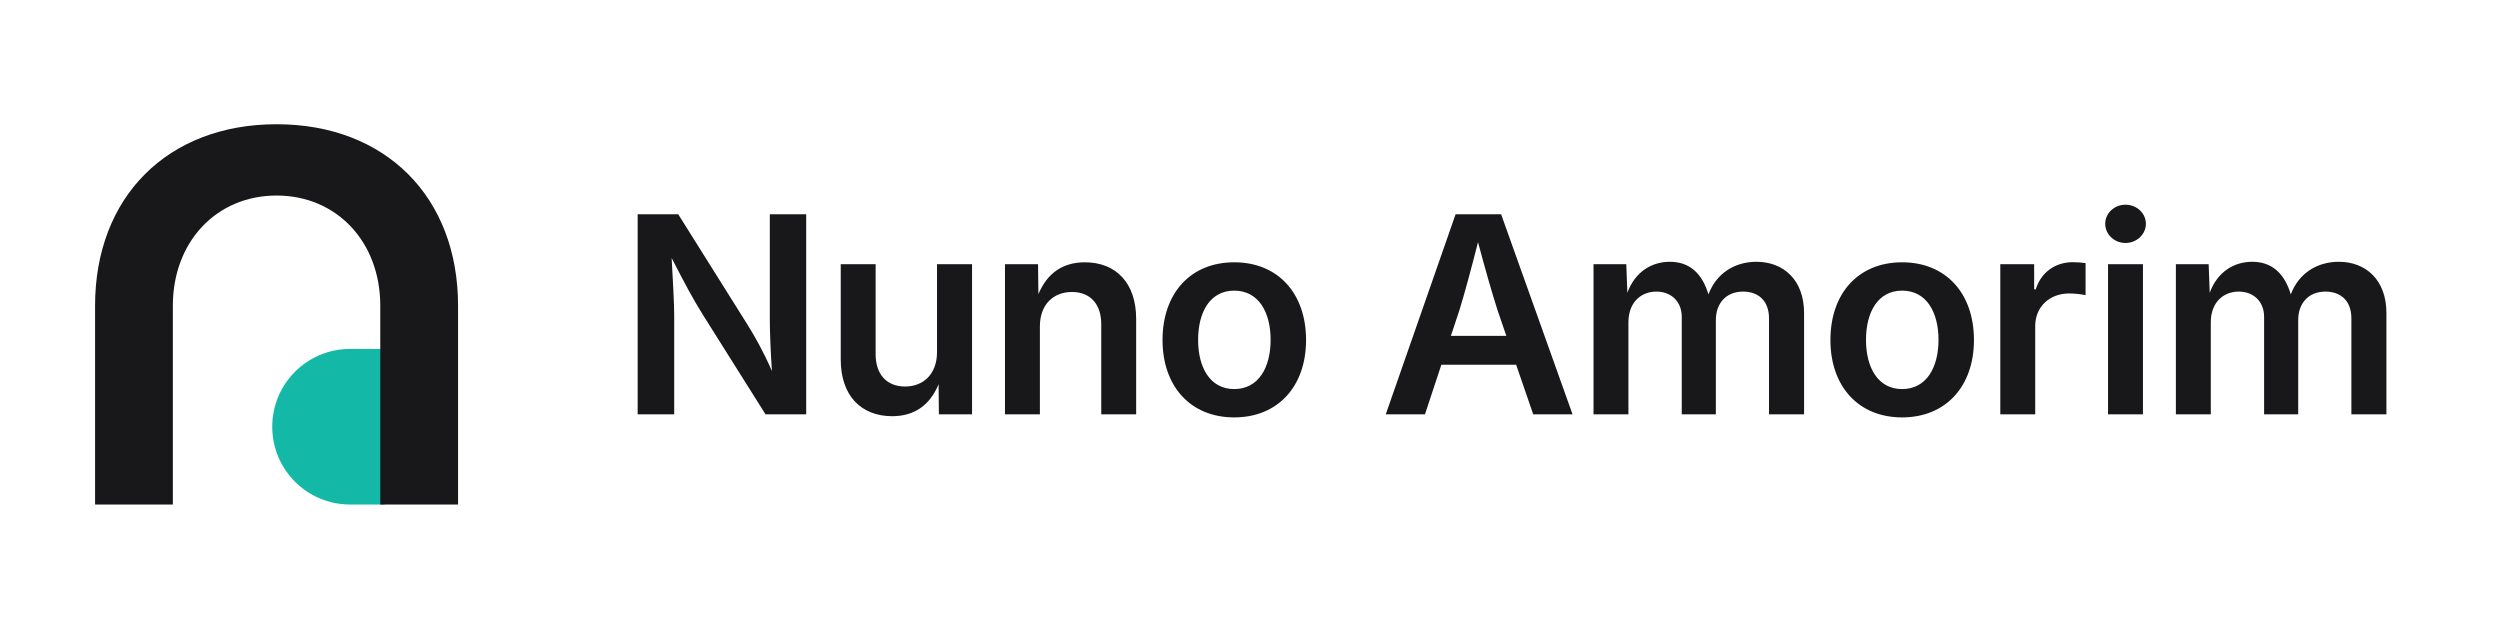
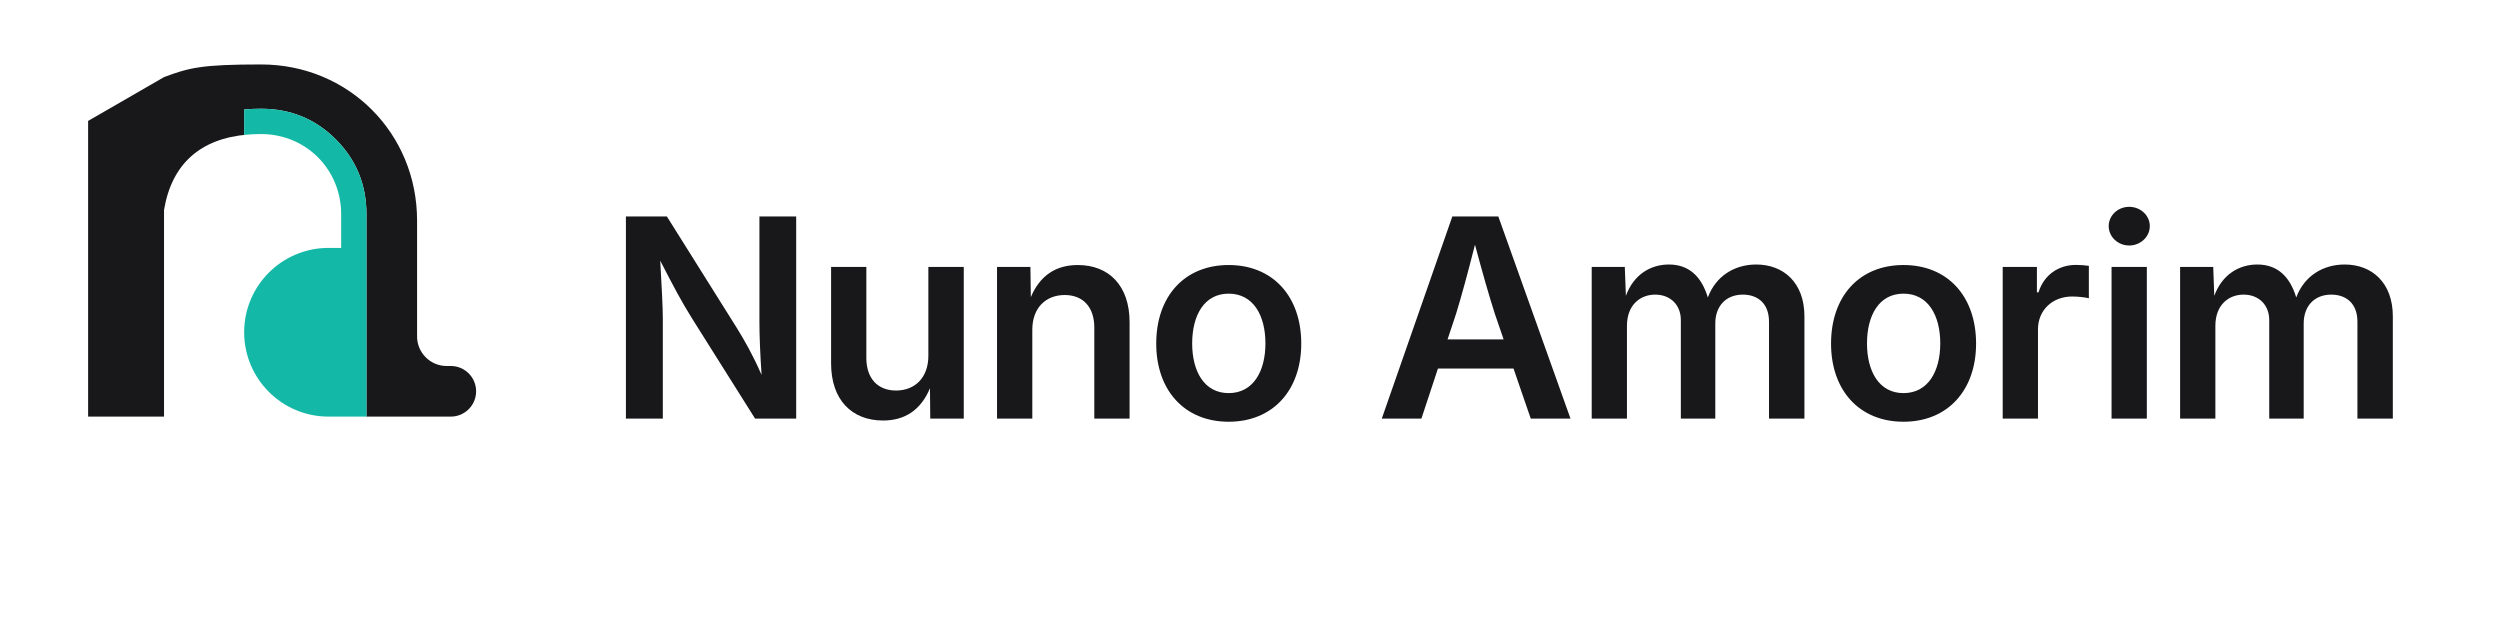
- <svg xmlns="http://www.w3.org/2000/svg" viewBox="0 0 1018.21 256" width="1018.21" height="256" role="img" aria-labelledby="title">
-   <g transform="translate(0 18.92) scale(0.88)">
+ <svg xmlns="http://www.w3.org/2000/svg" viewBox="0 0 1007.74 256" width="1007.74" height="256" role="img" aria-labelledby="title">
+   <g transform="translate(6.62 -10.57) scale(0.85)">
    <g id="symbol">
-       <path fill="#14B8A6" d="M178 140 H162 A36 36 0 0 0 162 212 H178 Z" />
-       <path fill="#18181B" d="M44 212 V120 C44 69.6 77.6 36 128 36 C178.4 36 212 69.6 212 120 V212 H176 V120 C176 90.42 155.84 69 128 69 C100.16 69 80 90.42 80 120 V212 Z" />
+       <path fill="#18181B" d="M34 210V69.78L70 49C82 44.5 88 43 116 43C157.44 43 190 75.56 190 117V172C190 179.7 196.3 186 204 186H206C212.63 186 218 191.37 218 198C218 204.63 212.63 210 206 210H166V114Q166 93.07 151.47 78.53Q136.93 64 116 64Q111.87 64 108 64.35V76.41C108.55 76.35 109.1 76.3 109.66 76.25C87.4 78.1 73.66 90.02 70 112V210Z" />
+       <path fill="#14B8A6" d="M166 210H148C125.91 210 108 192.09 108 170C108 147.91 125.91 130 148 130H154V114C154 92.72 137.28 76 116 76C113.22 76 110.55 76.14 108 76.41V64.35Q111.87 64 116 64Q136.93 64 151.47 78.53Q166 93.07 166 114Z" />
    </g>
  </g>
-   <path id="wordmark" fill="#18181B" transform="translate(251.51 168.74)" d="M8.2 0H23.08V-40.47C23.08 -45.01 22.59 -53.59 22.04 -63.66C27.51 -53.05 30.57 -47.25 34.84 -40.41L60.27 0H76.84V-81.48H62.02V-38.72C62.02 -33.74 62.34 -25.48 62.89 -17.61C59.34 -25.76 55.78 -31.94 52.88 -36.59L24.72 -81.48H8.2Z M111.85 0.77C120.71 0.77 127.11 -3.5 130.77 -12.25L130.88 0H144.39V-61.14H130.12V-25.32C130.12 -16.46 124.65 -11.32 117.1 -11.32C109.66 -11.32 105.12 -16.24 105.12 -24.45V-61.14H90.91V-22.26C90.91 -7.55 99.27 0.77 111.85 0.77Z M172.02 -35.82C172.02 -44.68 177.49 -49.82 185.09 -49.82C192.53 -49.82 197.01 -44.9 197.01 -36.7V0H211.23V-38.88C211.23 -53.59 202.92 -61.91 190.34 -61.91C181.37 -61.91 175.03 -57.53 171.42 -48.95L171.26 -61.14H157.8V0H172.02Z M251.17 1.26C269 1.26 280.43 -11.43 280.43 -30.24C280.43 -49.27 269 -61.91 251.17 -61.91C233.34 -61.91 221.97 -49.27 221.97 -30.24C221.97 -11.43 233.34 1.26 251.17 1.26ZM251.17 -10.28C241.27 -10.28 236.46 -19.14 236.46 -30.3C236.46 -41.56 241.27 -50.37 251.17 -50.37C261.12 -50.37 265.99 -41.56 265.99 -30.3C265.99 -19.14 261.12 -10.28 251.17 -10.28Z M312.89 0H328.86L335.53 -20.18H365.99L372.94 0H388.96L359.87 -81.48H341.33ZM339.41 -31.94 342.86 -42.33C345.1 -49.6 347.56 -58.73 350.46 -70.11C353.47 -58.84 356.04 -49.82 358.44 -42.33L362 -31.94Z M397.51 0H411.72V-37.46C411.72 -45.61 416.87 -49.98 423.1 -49.98C429.12 -49.98 433.44 -45.94 433.44 -39.7V0H447.33V-38.39C447.33 -45.23 451.54 -49.98 458.43 -49.98C464.28 -49.98 468.98 -46.59 468.98 -39.05V0H483.26V-41.23C483.26 -54.8 474.83 -62.12 463.84 -62.12C455.26 -62.12 447.6 -57.64 444.32 -48.84C441.69 -57.53 436.5 -62.12 428.62 -62.12C421.35 -62.12 414.46 -58.19 411.29 -49.49L410.85 -61.14H397.51Z M523.19 1.26C541.02 1.26 552.45 -11.43 552.45 -30.24C552.45 -49.27 541.02 -61.91 523.19 -61.91C505.36 -61.91 493.99 -49.27 493.99 -30.24C493.99 -11.43 505.36 1.26 523.19 1.26ZM523.19 -10.28C513.29 -10.28 508.48 -19.14 508.48 -30.3C508.48 -41.56 513.29 -50.37 523.19 -50.37C533.15 -50.37 538.01 -41.56 538.01 -30.3C538.01 -19.14 533.15 -10.28 523.19 -10.28Z M563.18 0H577.4V-35.98C577.4 -43.75 583.26 -49.22 591.18 -49.22C593.7 -49.22 596.71 -48.84 597.91 -48.51V-61.58C596.54 -61.8 594.3 -61.96 592.72 -61.96C585.72 -61.96 579.81 -57.97 577.62 -50.91H576.97V-61.14H563.18Z M607.06 0H621.28V-61.14H607.06ZM614.17 -69.78C618.71 -69.78 622.48 -73.28 622.48 -77.6C622.48 -81.92 618.71 -85.37 614.17 -85.37C609.63 -85.37 605.91 -81.92 605.91 -77.6C605.91 -73.28 609.63 -69.78 614.17 -69.78Z M634.69 0H648.91V-37.46C648.91 -45.61 654.05 -49.98 660.29 -49.98C666.3 -49.98 670.62 -45.94 670.62 -39.7V0H684.51V-38.39C684.51 -45.23 688.72 -49.98 695.61 -49.98C701.47 -49.98 706.17 -46.59 706.17 -39.05V0H720.44V-41.23C720.44 -54.8 712.02 -62.12 701.03 -62.12C692.44 -62.12 684.79 -57.64 681.5 -48.84C678.88 -57.53 673.68 -62.12 665.81 -62.12C658.54 -62.12 651.65 -58.19 648.47 -49.49L648.04 -61.14H634.69Z" />
+   <path id="wordmark" fill="#18181B" transform="translate(244.1 168.74)" d="M8.2 0H23.08V-40.47C23.08 -45.01 22.59 -53.59 22.04 -63.66C27.51 -53.05 30.57 -47.25 34.84 -40.41L60.27 0H76.84V-81.48H62.02V-38.72C62.02 -33.74 62.34 -25.48 62.89 -17.61C59.34 -25.76 55.78 -31.94 52.88 -36.59L24.72 -81.48H8.2Z M111.85 0.77C120.71 0.77 127.11 -3.5 130.77 -12.25L130.88 0H144.39V-61.14H130.12V-25.32C130.12 -16.46 124.65 -11.32 117.1 -11.32C109.66 -11.32 105.12 -16.24 105.12 -24.45V-61.14H90.91V-22.26C90.91 -7.55 99.27 0.77 111.85 0.77Z M172.02 -35.82C172.02 -44.68 177.49 -49.82 185.09 -49.82C192.53 -49.82 197.01 -44.9 197.01 -36.7V0H211.23V-38.88C211.23 -53.59 202.92 -61.91 190.34 -61.91C181.37 -61.91 175.03 -57.53 171.42 -48.95L171.26 -61.14H157.8V0H172.02Z M251.17 1.26C269 1.26 280.43 -11.43 280.43 -30.24C280.43 -49.27 269 -61.91 251.17 -61.91C233.34 -61.91 221.97 -49.27 221.97 -30.24C221.97 -11.43 233.34 1.26 251.17 1.26ZM251.17 -10.28C241.27 -10.28 236.46 -19.14 236.46 -30.3C236.46 -41.56 241.27 -50.37 251.17 -50.37C261.12 -50.37 265.99 -41.56 265.99 -30.3C265.99 -19.14 261.12 -10.28 251.17 -10.28Z M312.89 0H328.86L335.53 -20.18H365.99L372.94 0H388.96L359.87 -81.48H341.33ZM339.41 -31.94 342.86 -42.33C345.1 -49.6 347.56 -58.73 350.46 -70.11C353.47 -58.84 356.04 -49.82 358.44 -42.33L362 -31.94Z M397.51 0H411.72V-37.46C411.72 -45.61 416.87 -49.98 423.1 -49.98C429.12 -49.98 433.44 -45.94 433.44 -39.7V0H447.33V-38.39C447.33 -45.23 451.54 -49.98 458.43 -49.98C464.28 -49.98 468.98 -46.59 468.98 -39.05V0H483.26V-41.23C483.26 -54.8 474.83 -62.12 463.84 -62.12C455.26 -62.12 447.6 -57.64 444.32 -48.84C441.69 -57.53 436.5 -62.12 428.62 -62.12C421.35 -62.12 414.46 -58.19 411.29 -49.49L410.85 -61.14H397.51Z M523.19 1.26C541.02 1.26 552.45 -11.43 552.45 -30.24C552.45 -49.27 541.02 -61.91 523.19 -61.91C505.36 -61.91 493.99 -49.27 493.99 -30.24C493.99 -11.43 505.36 1.26 523.19 1.26ZM523.19 -10.28C513.29 -10.28 508.48 -19.14 508.48 -30.3C508.48 -41.56 513.29 -50.37 523.19 -50.37C533.15 -50.37 538.01 -41.56 538.01 -30.3C538.01 -19.14 533.15 -10.28 523.19 -10.28Z M563.18 0H577.4V-35.98C577.4 -43.75 583.26 -49.22 591.18 -49.22C593.7 -49.22 596.71 -48.84 597.91 -48.51V-61.58C596.54 -61.8 594.3 -61.96 592.72 -61.96C585.72 -61.96 579.81 -57.97 577.62 -50.91H576.97V-61.14H563.18Z M607.06 0H621.28V-61.14H607.06ZM614.17 -69.78C618.71 -69.78 622.48 -73.28 622.48 -77.6C622.48 -81.92 618.71 -85.37 614.17 -85.37C609.63 -85.37 605.91 -81.92 605.91 -77.6C605.91 -73.28 609.63 -69.78 614.17 -69.78Z M634.69 0H648.91V-37.46C648.91 -45.61 654.05 -49.98 660.29 -49.98C666.3 -49.98 670.62 -45.94 670.62 -39.7V0H684.51V-38.39C684.51 -45.23 688.72 -49.98 695.61 -49.98C701.47 -49.98 706.17 -46.59 706.17 -39.05V0H720.44V-41.23C720.44 -54.8 712.02 -62.12 701.03 -62.12C692.44 -62.12 684.79 -57.64 681.5 -48.84C678.88 -57.53 673.68 -62.12 665.81 -62.12C658.54 -62.12 651.65 -58.19 648.47 -49.49L648.04 -61.14H634.69Z" />
</svg>
